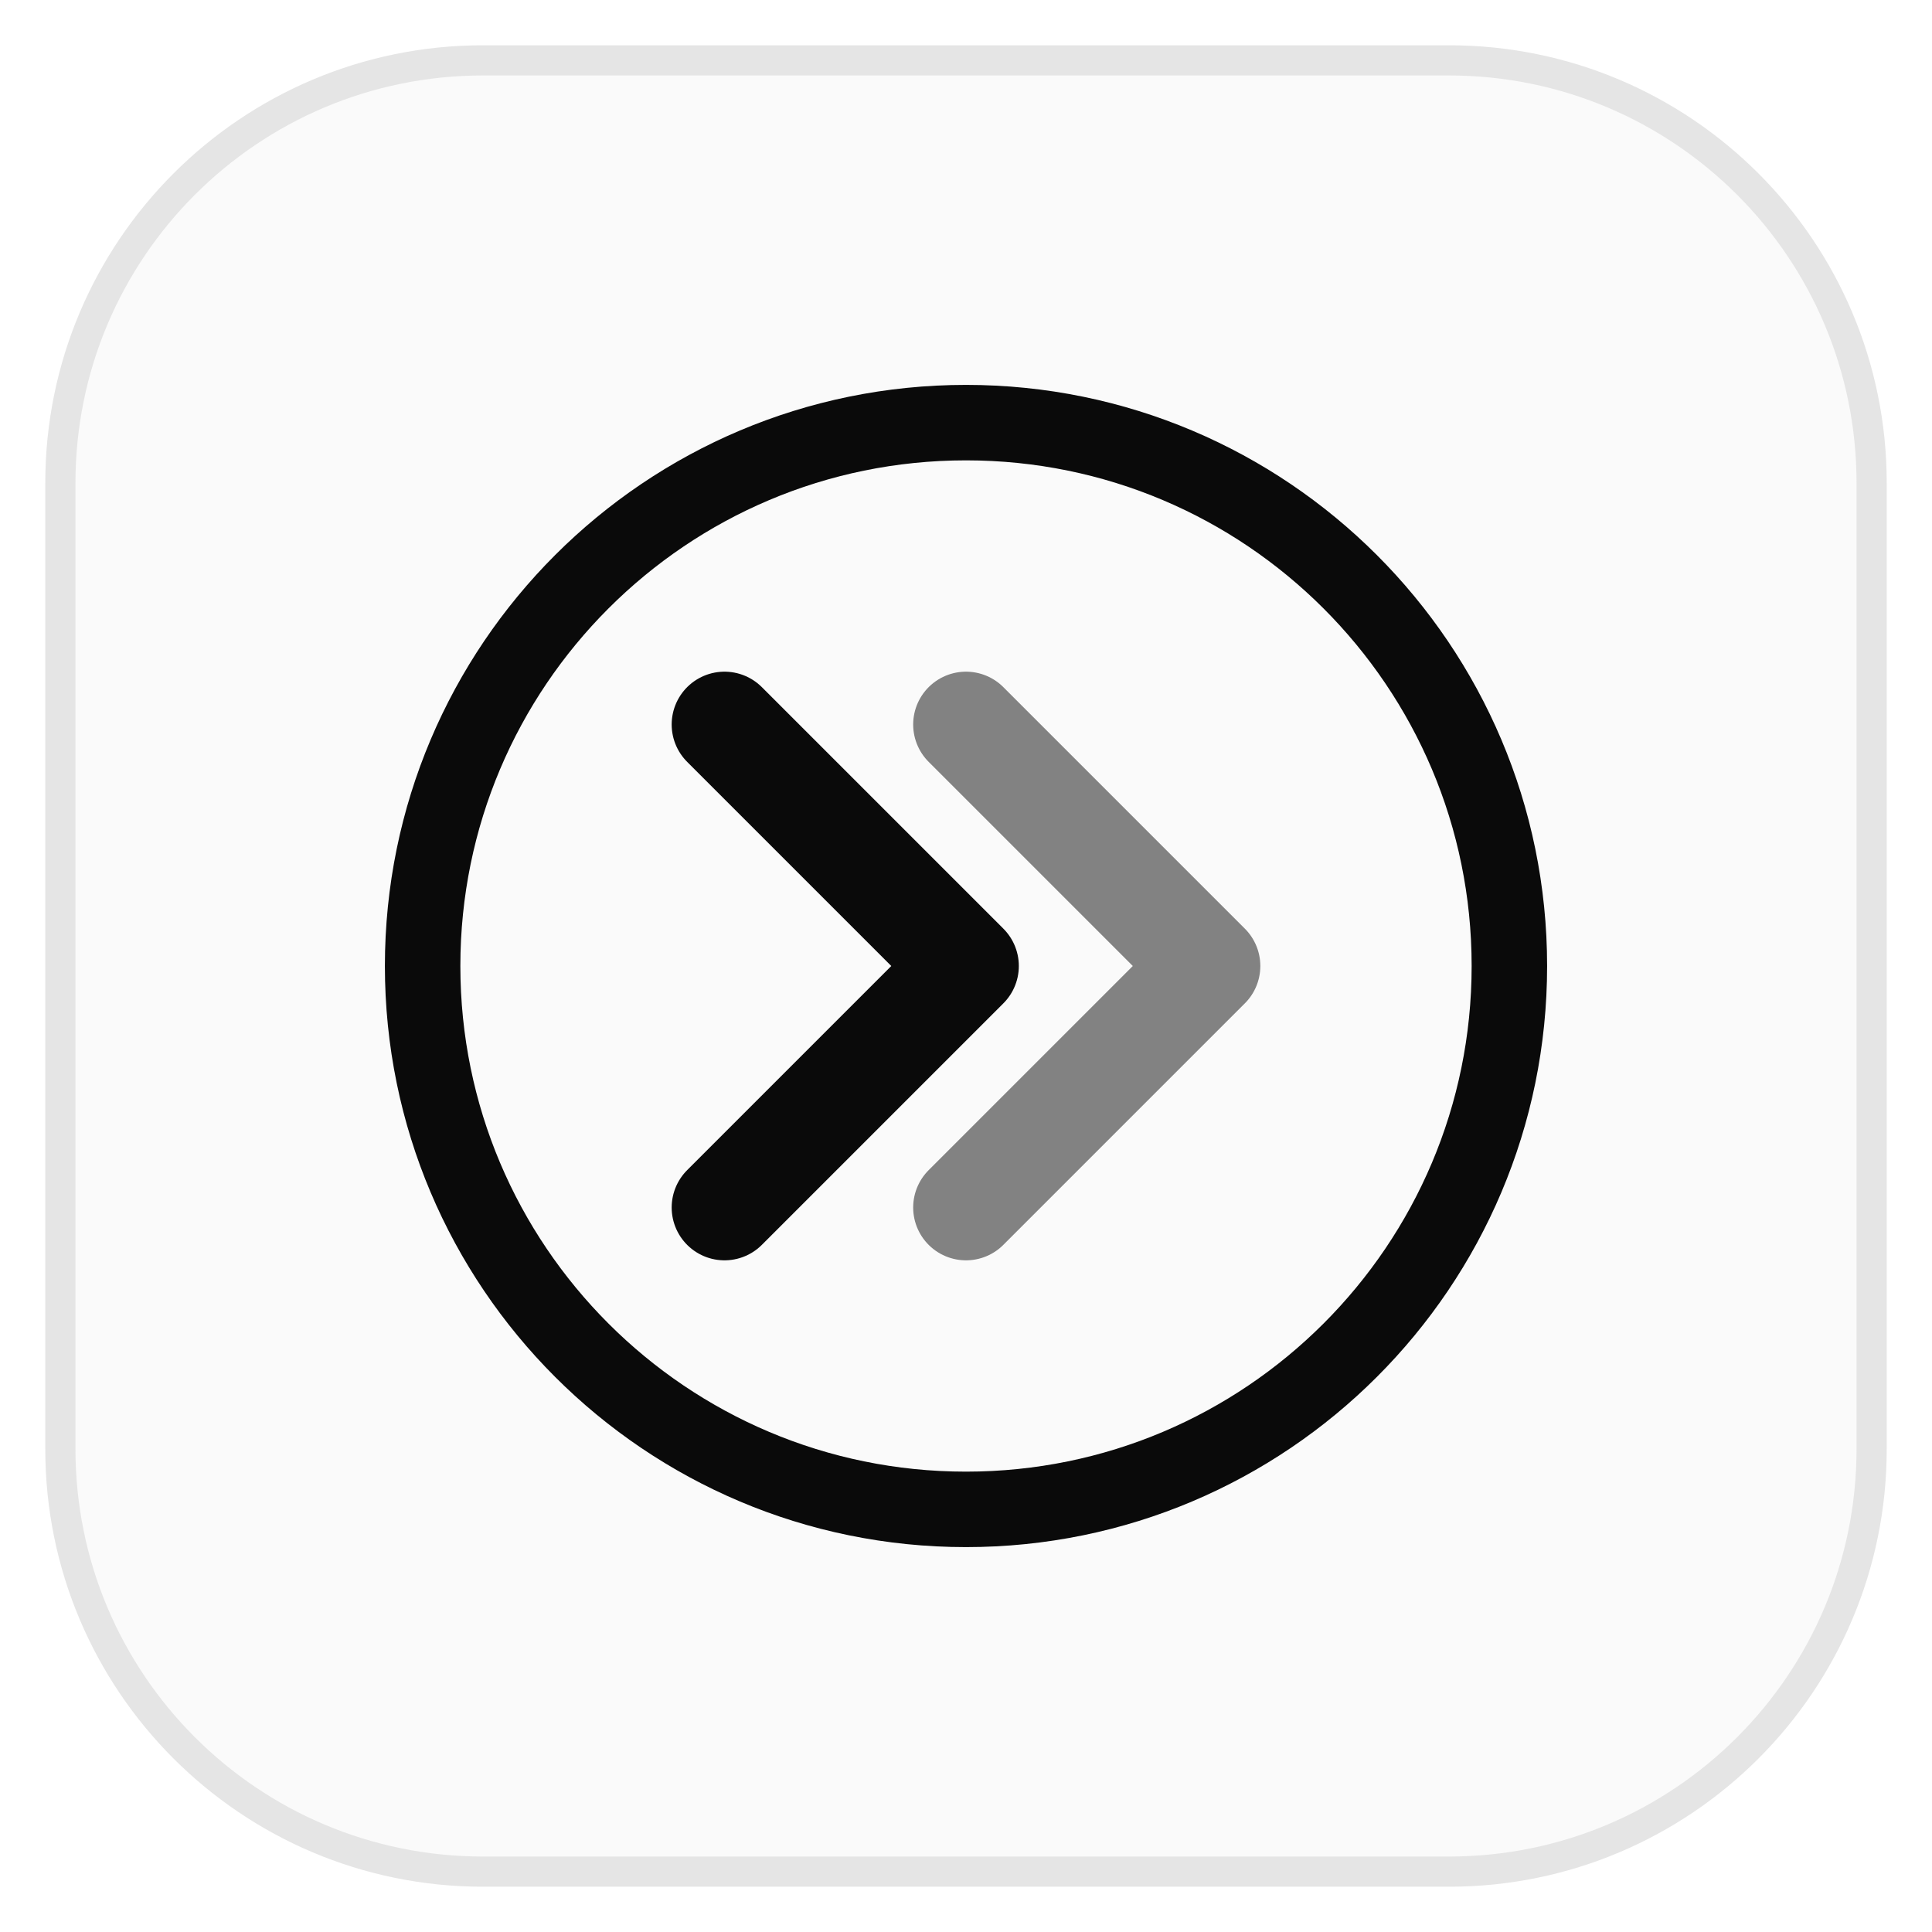
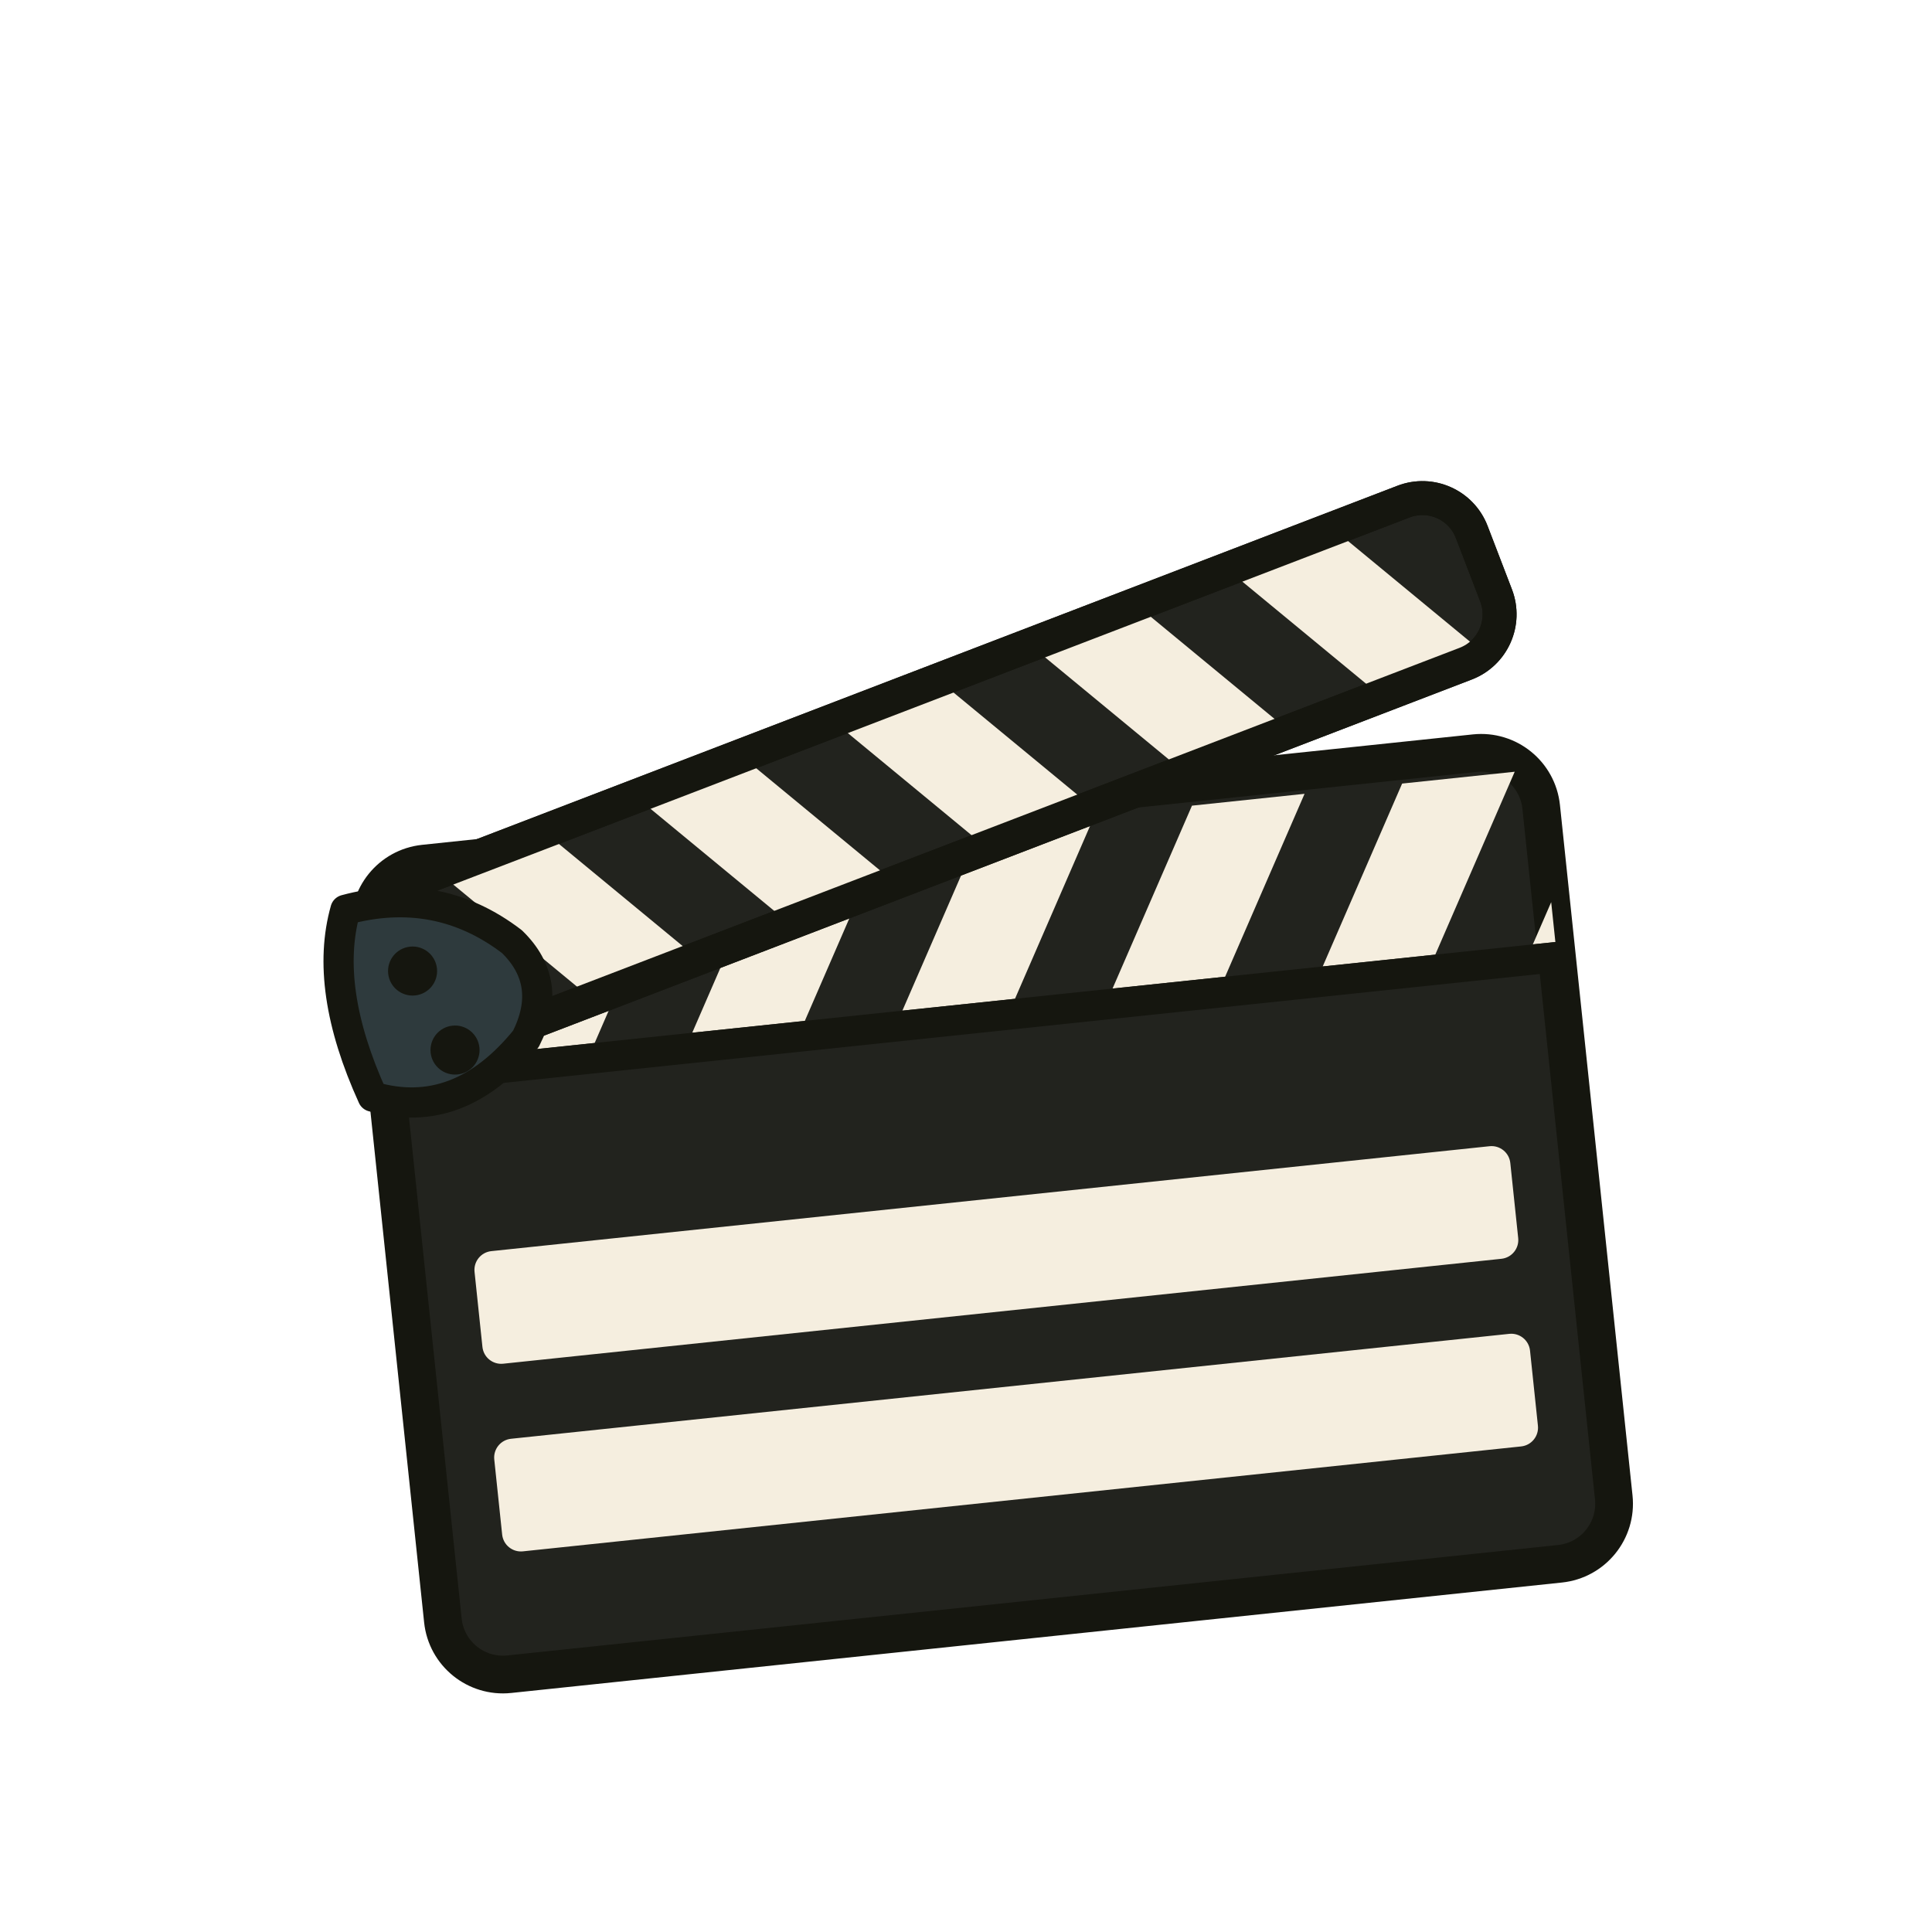
- <svg xmlns="http://www.w3.org/2000/svg" viewBox="0 0 64 64">
-   <rect x="2" y="2" width="60" height="60" rx="14" fill="#fafafa" stroke="#e5e5e5" stroke-width="1" />
-   <circle cx="32" cy="32" r="18" fill="none" stroke="#0a0a0a" stroke-width="2.5" />
-   <path d="M24 24 L32 32 L24 40" fill="none" stroke="#0a0a0a" stroke-width="3.5" stroke-linecap="round" stroke-linejoin="round" />
-   <path d="M32 24 L40 32 L32 40" fill="none" stroke="#0a0a0a" stroke-width="3.5" stroke-linecap="round" stroke-linejoin="round" opacity="0.5" />
+ <svg xmlns="http://www.w3.org/2000/svg" width="512" height="512" viewBox="0 0 512 512">
+   <defs>
+     <clipPath id="a">
+       <rect width="312" height="216" x="100" y="214" rx="16" />
+     </clipPath>
+     <clipPath id="c">
+       <rect width="314" height="46" x="100" y="220" rx="14" />
+     </clipPath>
+     <path id="b" fill="#f5eedf" d="m70 266 26-46h30l-26 46Zm56 0 26-46h30l-26 46Zm56 0 26-46h30l-26 46Zm56 0 26-46h30l-26 46Zm56 0 26-46h30l-26 46Zm56 0 26-46h30l-26 46Zm56 0 26-46h30l-26 46Z" />
+     <path id="d" fill="#f5eedf" d="M70 220h30l26 46H96Zm56 0h30l26 46h-30Zm56 0h30l26 46h-30Zm56 0h30l26 46h-30Zm56 0h30l26 46h-30Zm56 0h30l26 46h-30Zm56 0h30l26 46h-30Z" />
+   </defs>
+   <g transform="rotate(-6 256 256)">
+     <rect width="312" height="216" x="100" y="214" fill="#22231e" stroke="#15160f" stroke-width="10" rx="16" />
+     <g clip-path="url(#a)">
+       <use href="#b" />
+       <path fill="#15160f" d="M96 266h320v8H96z" />
+       <rect width="276" height="30" x="118" y="318" fill="#f5eedf" rx="5" />
+       <rect width="276" height="30" x="118" y="368" fill="#f5eedf" rx="5" />
+     </g>
+     <g transform="rotate(-15 110 243)">
+       <rect width="314" height="46" x="100" y="220" fill="#22231e" stroke="#15160f" stroke-width="9" rx="14" />
+       <g clip-path="url(#c)">
+         <use href="#d" />
+       </g>
+       <rect width="314" height="46" x="100" y="220" fill="none" stroke="#15160f" stroke-width="9" rx="14" />
+     </g>
+     <path fill="#2e3a3d" stroke="#15160f" stroke-linejoin="round" stroke-width="8" d="M94 224q-8 20 2 50 22 9 42-11 9-14-1-26-18-17-43-13Z" />
+     <circle cx="110" cy="242" r="6.5" fill="#15160f" />
+     <circle cx="119" cy="264" r="6.5" fill="#15160f" />
+   </g>
</svg>
